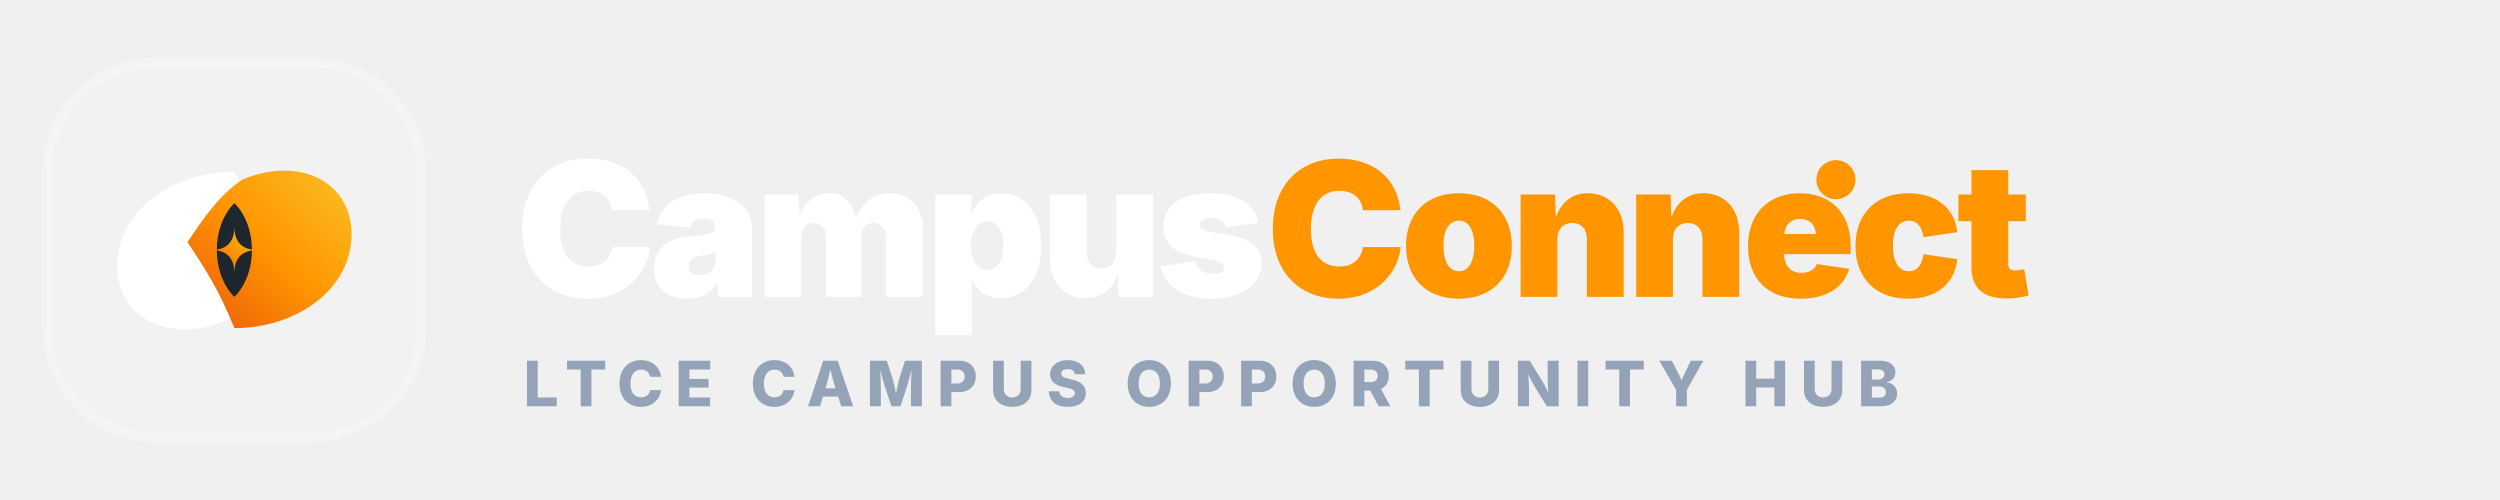
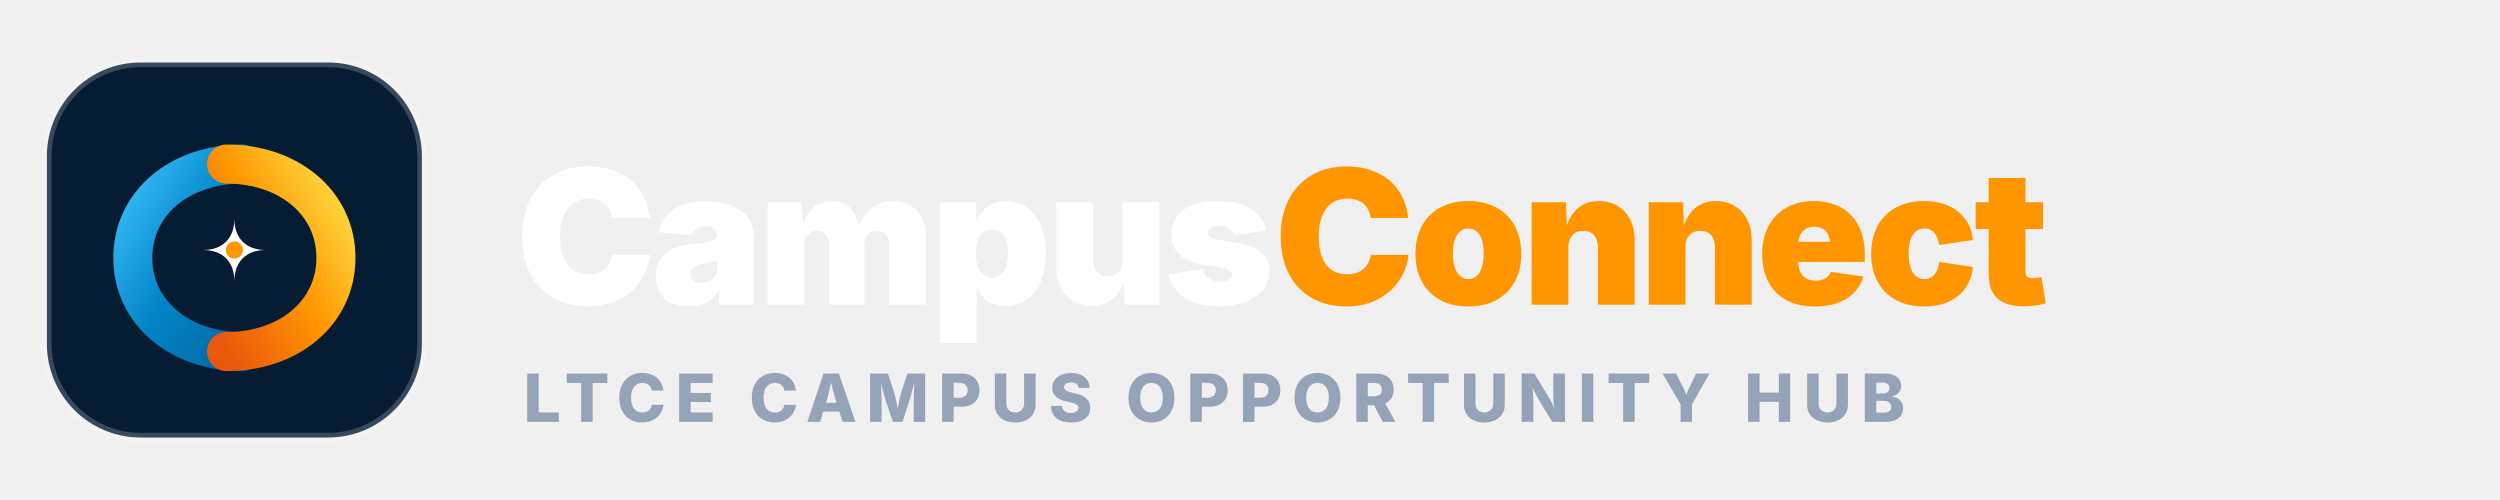
<svg xmlns="http://www.w3.org/2000/svg" viewBox="0 0 320 64" width="320" height="64">
  <defs>
-     <linearGradient id="whiteLogoAmber" x1="0%" y1="100%" x2="100%" y2="0%">
+     <linearGradient id="whiteBlue" x1="0%" y1="0%" x2="100%" y2="100%">
+       <stop offset="0%" stop-color="#38bdf8" />
+       <stop offset="50%" stop-color="#0284c7" />
+       <stop offset="100%" stop-color="#0369a1" />
+     </linearGradient>
+     <linearGradient id="whiteAmber" x1="0%" y1="100%" x2="100%" y2="0%">
      <stop offset="0%" stop-color="#ea580c" />
      <stop offset="50%" stop-color="#ff9600" />
-       <stop offset="100%" stop-color="#fbbf24" />
+       <stop offset="100%" stop-color="#fde047" />
    </linearGradient>
  </defs>
  <g transform="translate(6, 8)">
-     <rect x="0" y="0" width="48" height="48" rx="14" fill="rgba(255, 255, 255, 0.12)" stroke="rgba(255, 255, 255, 0.25)" stroke-width="1.2" />
-     <path d="M 24 14              C 16 14, 9 19, 9 26              C 9 33, 16 36, 23 33              C 26 31, 28 28, 30 25              C 28 22, 26 19, 24 14 Z" fill="#ffffff" />
-     <path d="M 24 34              C 32 34, 39 29, 39 22              C 39 15, 32 12, 25 15              C 22 17, 20 20, 18 23              C 20 26, 22 29, 24 34 Z" fill="url(#whiteLogoAmber)" />
-     <path d="M 24 18              C 27 21, 27 27, 24 30              C 21 27, 21 21, 24 18 Z" fill="#061c33" opacity="0.9" />
-     <path d="M 24 21              Q 24 24, 27 24              Q 24 24, 24 27              Q 24 24, 21 24              Q 24 24, 24 21 Z" fill="url(#whiteLogoAmber)" />
+     <rect x="0" y="0" width="48" height="48" rx="12" fill="#051c33" stroke="rgba(255, 255, 255, 0.2)" stroke-width="1.2" />
+     <path d="M 25 13              C 17 13 11 18 11 25              C 11 32 17 37 25 37" fill="none" stroke="url(#whiteBlue)" stroke-width="5" stroke-linecap="round" />
+     <path d="M 23 37              C 31 37 37 32 37 25              C 37 18 31 13 23 13" fill="none" stroke="url(#whiteAmber)" stroke-width="5" stroke-linecap="round" />
+     <path d="M 24 20 C 24 22.5 22.5 24 20 24 C 22.5 24 24 25.5 24 28 C 24 25.5 25.5 24 28 24 C 25.5 24 24 22.5 24 20 Z" fill="#ffffff" />
+     <circle cx="24" cy="24" r="1.1" fill="#ff9600" />
  </g>
  <g transform="translate(66, 12)">
-     <text x="0" y="26" font-family="'Inter', -apple-system, BlinkMacSystemFont, 'Segoe UI', sans-serif" font-size="24" font-weight="900" letter-spacing="-0.8" fill="#ffffff">
+     <text x="0" y="27" font-family="'Inter', -apple-system, BlinkMacSystemFont, 'Segoe UI', Roboto, sans-serif" font-size="24" font-weight="900" letter-spacing="-0.6" fill="#ffffff">
      Campus<tspan fill="#ff9600">Connect</tspan>
    </text>
-     <circle cx="169" cy="11" r="2.5" fill="#ff9600" />
-     <text x="1" y="40" font-family="'Inter', -apple-system, BlinkMacSystemFont, 'Segoe UI', sans-serif" font-size="8" font-weight="800" letter-spacing="1.5" fill="#94a3b8">
+     <text x="1" y="42" font-family="'Inter', -apple-system, BlinkMacSystemFont, 'Segoe UI', Roboto, sans-serif" font-size="8.5" font-weight="800" letter-spacing="1.2" fill="#94a3b8">
      LTCE CAMPUS OPPORTUNITY HUB
    </text>
  </g>
</svg>
